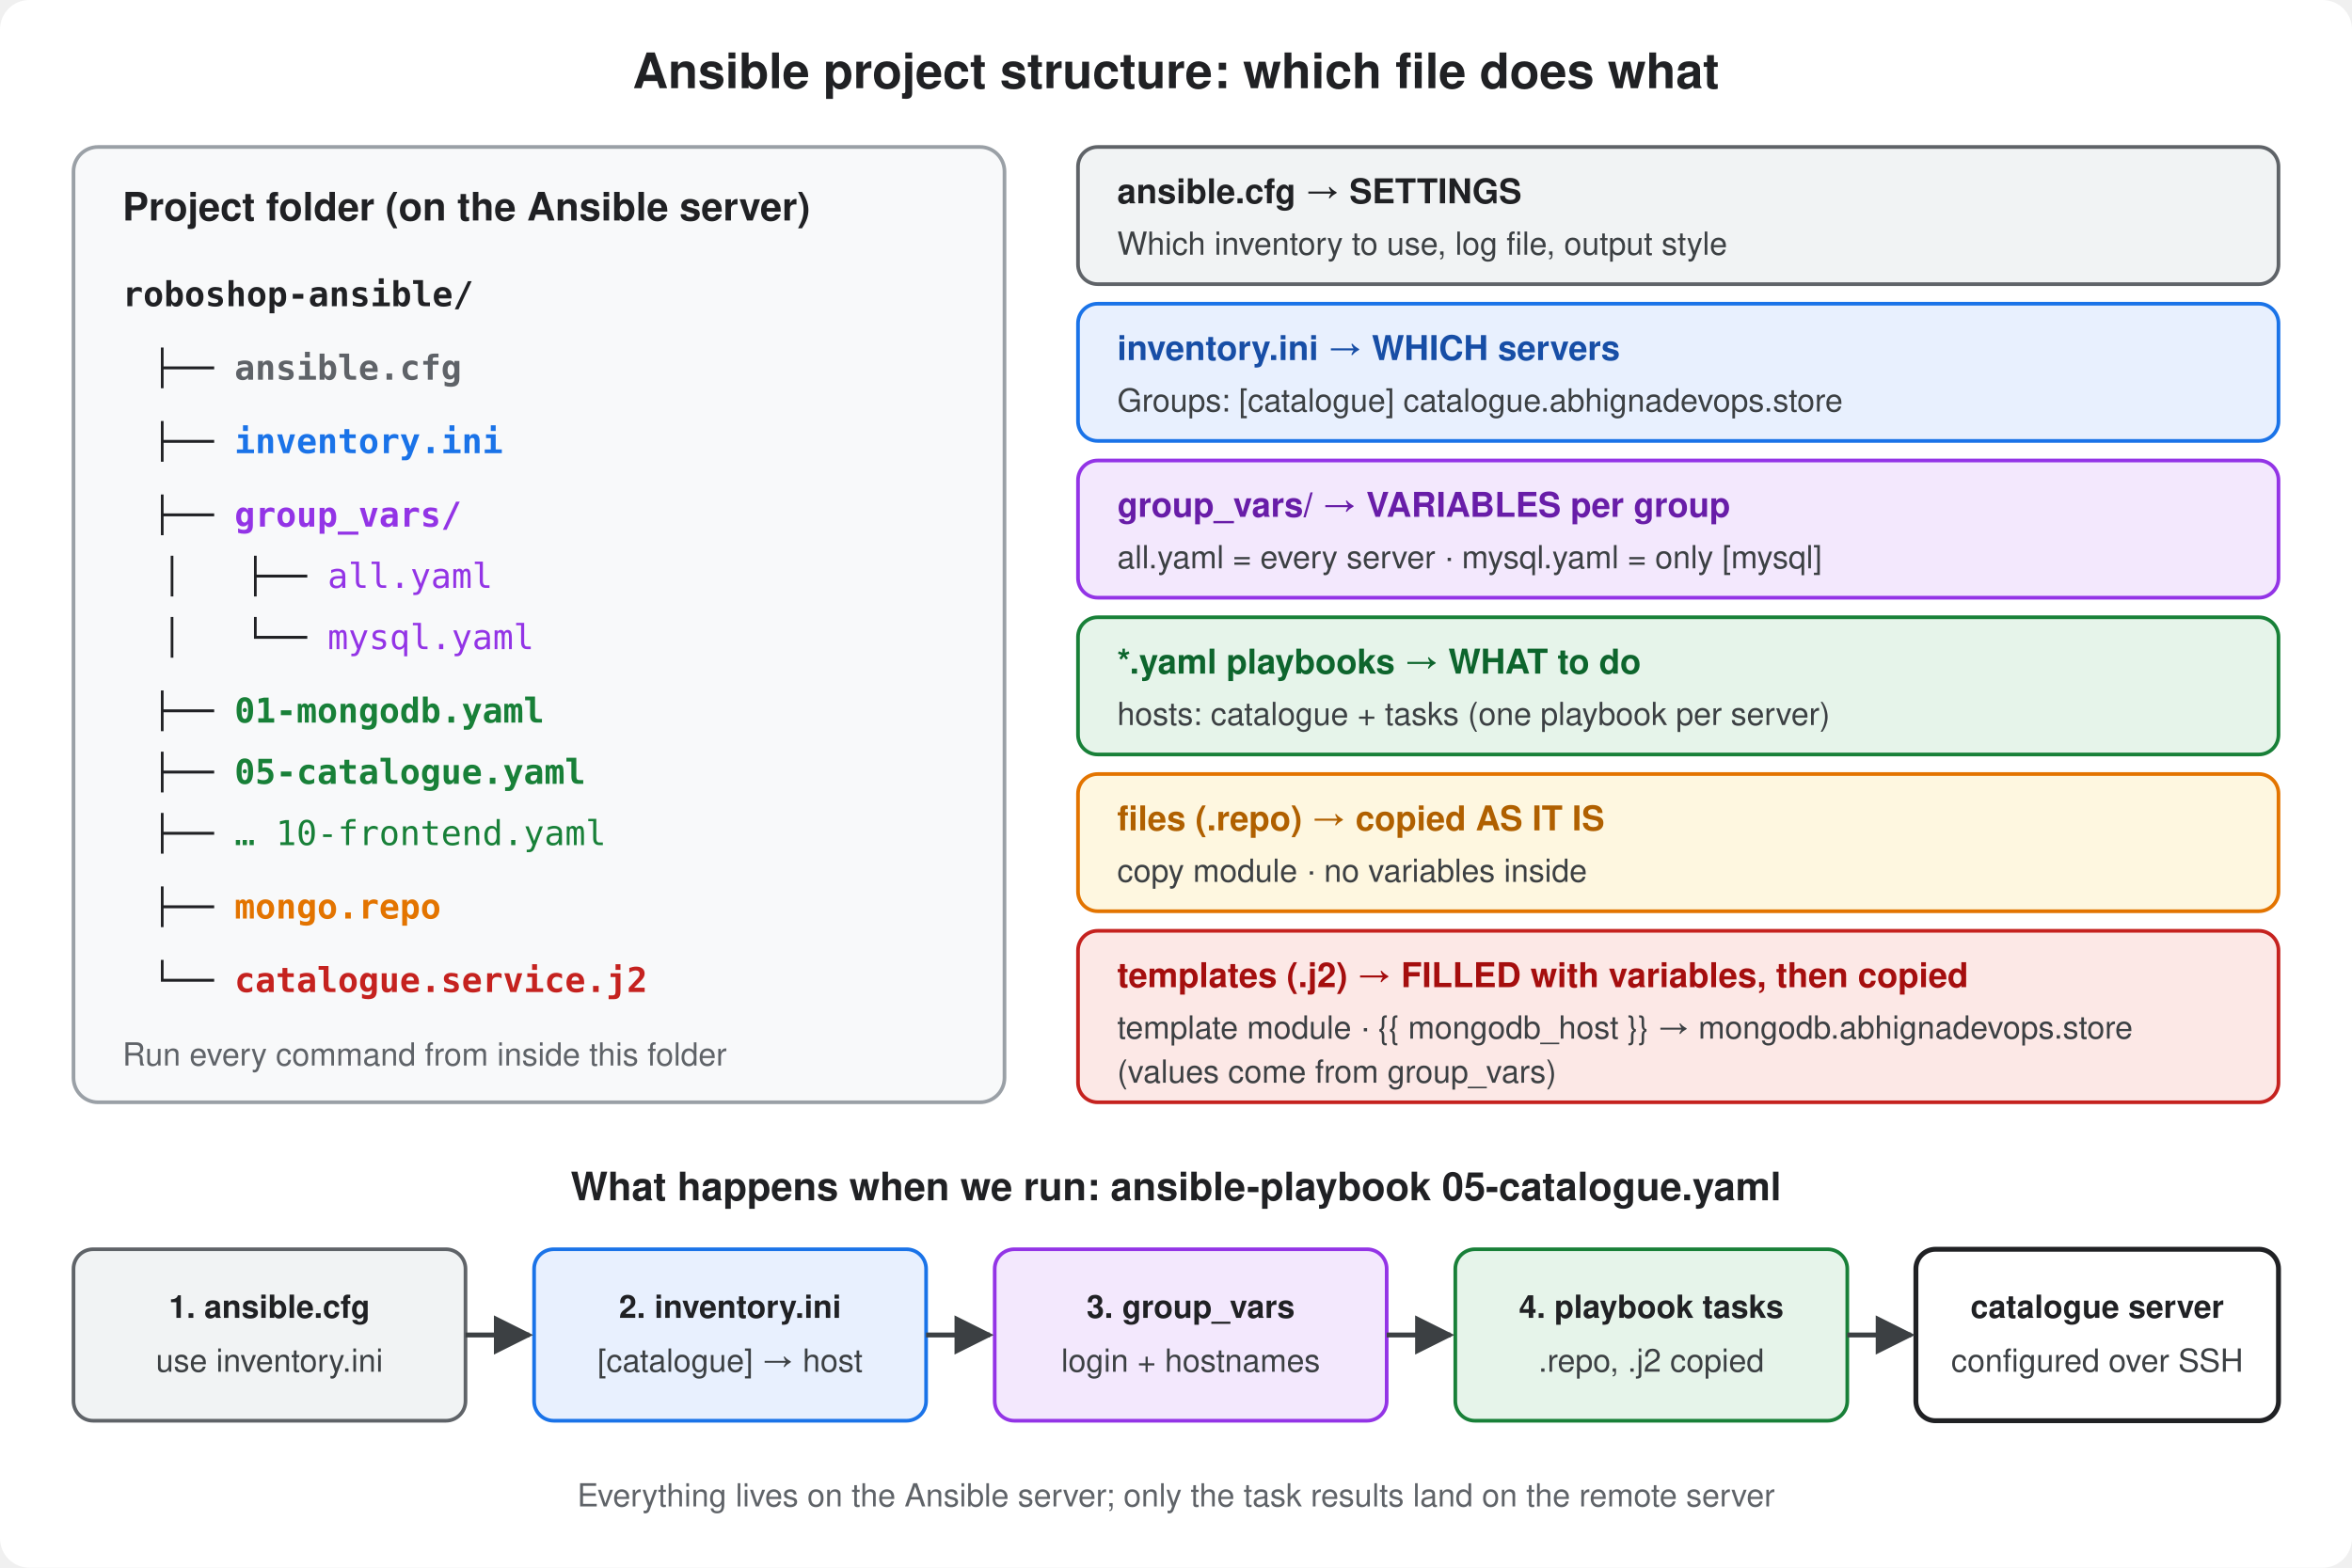
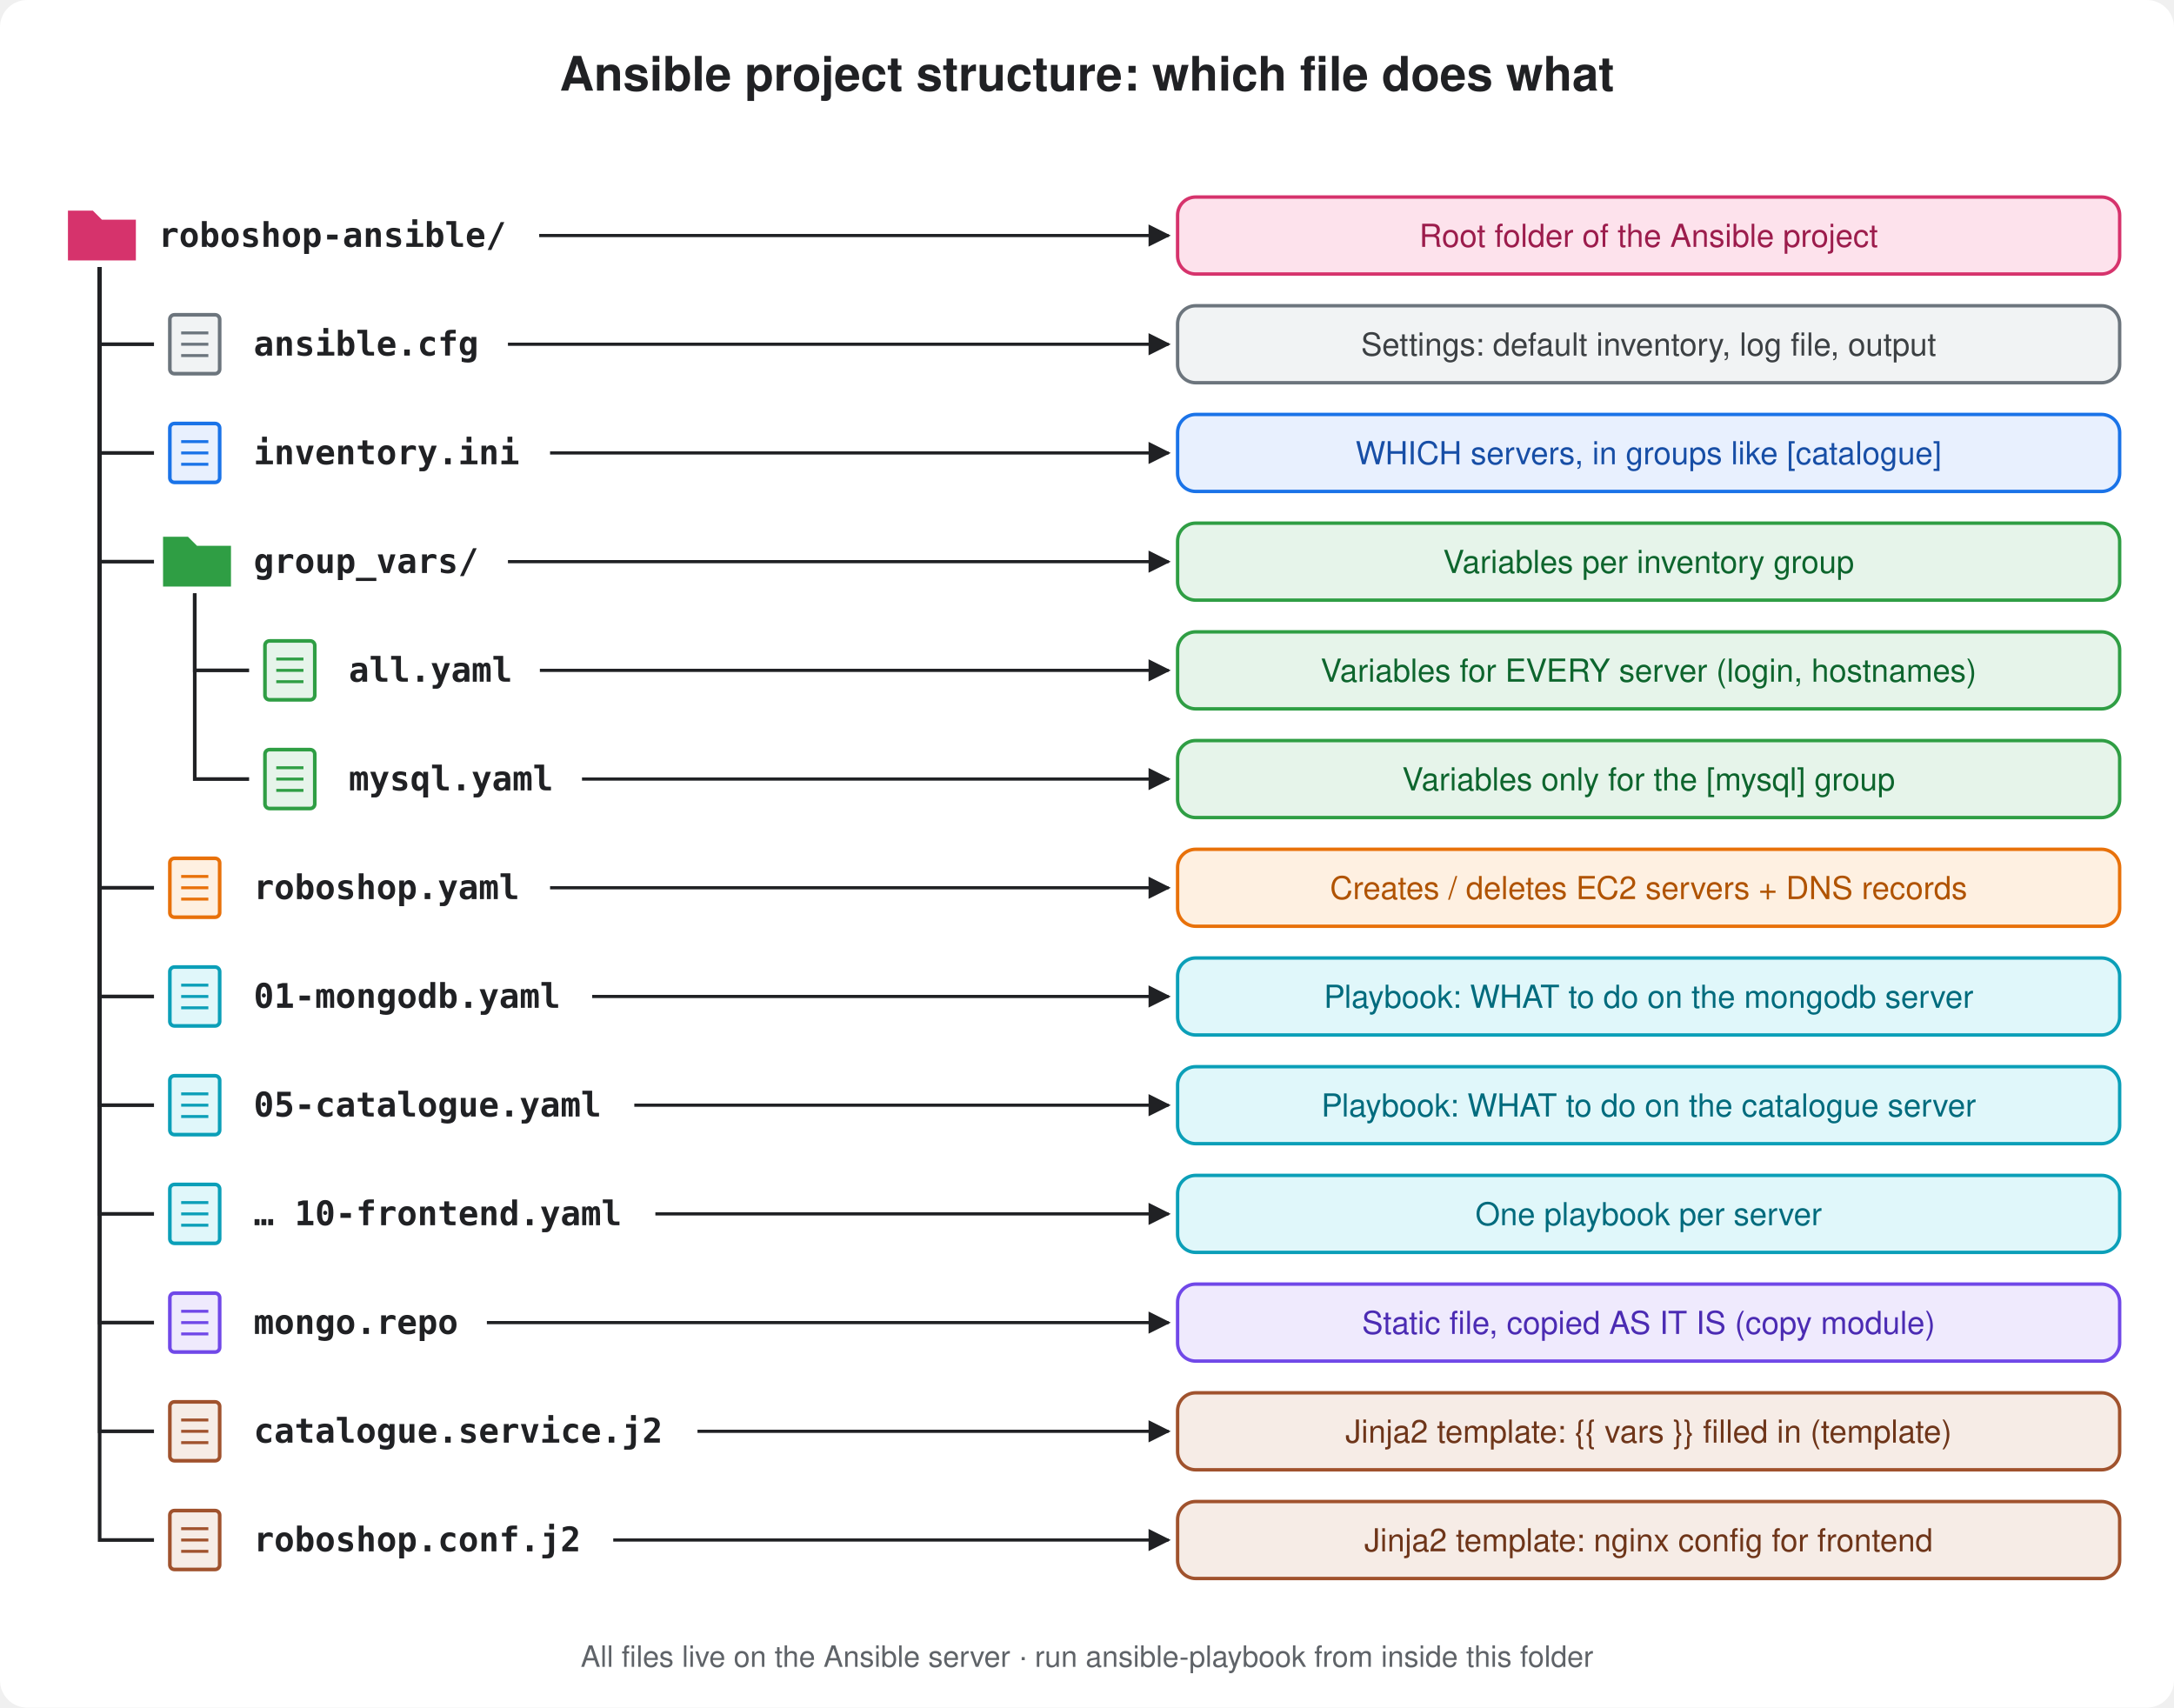
- <svg xmlns="http://www.w3.org/2000/svg" width="960" height="640" viewBox="0 0 960 640" font-family="Segoe UI, Helvetica, Arial, sans-serif">
+ <svg xmlns="http://www.w3.org/2000/svg" width="960" height="754" viewBox="0 0 960 754" font-family="Segoe UI, Helvetica, Arial, sans-serif">
  <defs>
-     <marker id="a" viewBox="0 0 10 10" refX="9" refY="5" markerWidth="8" markerHeight="8" orient="auto-start-reverse">
-       <path d="M0,0 L10,5 L0,10 z" fill="#3c4043" />
+     <marker id="a" viewBox="0 0 10 10" refX="9" refY="5" markerWidth="7" markerHeight="7" orient="auto">
+       <path d="M0,0 L10,5 L0,10 z" fill="#202124" />
    </marker>
  </defs>
-   <rect width="960" height="640" rx="12" fill="#ffffff" />
-   <text x="480" y="36" text-anchor="middle" font-size="20" font-weight="700" fill="#202124">Ansible project structure: which file does what</text>
-   <rect x="30" y="60" width="380" height="390" rx="10" fill="#f8f9fa" stroke="#9aa0a6" stroke-width="1.5" />
-   <text x="50" y="90" font-size="16" font-weight="700" fill="#202124">Project folder (on the Ansible server)</text>
-   <g font-family="Consolas, Menlo, monospace" font-size="14" fill="#202124">
-     <text x="50" y="125" font-weight="700">roboshop-ansible/</text>
-     <text x="62" y="155">├── <tspan fill="#5f6368" font-weight="700">ansible.cfg</tspan>
-     </text>
-     <text x="62" y="185">├── <tspan fill="#1a73e8" font-weight="700">inventory.ini</tspan>
-     </text>
-     <text x="62" y="215">├── <tspan fill="#9334e6" font-weight="700">group_vars/</tspan>
-     </text>
-     <text x="66" y="240">│</text>
-     <text x="100" y="240">├── <tspan fill="#9334e6">all.yaml</tspan>
-     </text>
-     <text x="66" y="265">│</text>
-     <text x="100" y="265">└── <tspan fill="#9334e6">mysql.yaml</tspan>
-     </text>
-     <text x="62" y="295">├── <tspan fill="#188038" font-weight="700">01-mongodb.yaml</tspan>
-     </text>
-     <text x="62" y="320">├── <tspan fill="#188038" font-weight="700">05-catalogue.yaml</tspan>
-     </text>
-     <text x="62" y="345">├── <tspan fill="#188038">…  10-frontend.yaml</tspan>
-     </text>
-     <text x="62" y="375">├── <tspan fill="#e37400" font-weight="700">mongo.repo</tspan>
-     </text>
-     <text x="62" y="405">└── <tspan fill="#c5221f" font-weight="700">catalogue.service.j2</tspan>
-     </text>
-   </g>
-   <text x="50" y="435" font-size="13" fill="#5f6368">Run every command from inside this folder</text>
-   <g font-size="14" fill="#202124">
-     <rect x="440" y="60" width="490" height="56" rx="8" fill="#f1f3f4" stroke="#5f6368" stroke-width="1.5" />
-     <text x="456" y="83" font-weight="700">ansible.cfg  →  SETTINGS</text>
-     <text x="456" y="104" font-size="13" fill="#3c4043">Which inventory to use, log file, output style</text>
-     <rect x="440" y="124" width="490" height="56" rx="8" fill="#e8f0fe" stroke="#1a73e8" stroke-width="1.5" />
-     <text x="456" y="147" font-weight="700" fill="#174ea6">inventory.ini  →  WHICH servers</text>
-     <text x="456" y="168" font-size="13" fill="#3c4043">Groups: [catalogue] catalogue.abhignadevops.store</text>
-     <rect x="440" y="188" width="490" height="56" rx="8" fill="#f3e8fd" stroke="#9334e6" stroke-width="1.5" />
-     <text x="456" y="211" font-weight="700" fill="#681da8">group_vars/  →  VARIABLES per group</text>
-     <text x="456" y="232" font-size="13" fill="#3c4043">all.yaml = every server · mysql.yaml = only [mysql]</text>
-     <rect x="440" y="252" width="490" height="56" rx="8" fill="#e6f4ea" stroke="#188038" stroke-width="1.5" />
-     <text x="456" y="275" font-weight="700" fill="#0d652d">*.yaml playbooks  →  WHAT to do</text>
-     <text x="456" y="296" font-size="13" fill="#3c4043">hosts: catalogue + tasks (one playbook per server)</text>
-     <rect x="440" y="316" width="490" height="56" rx="8" fill="#fef7e0" stroke="#e37400" stroke-width="1.5" />
-     <text x="456" y="339" font-weight="700" fill="#b06000">files (.repo)  →  copied AS IT IS</text>
-     <text x="456" y="360" font-size="13" fill="#3c4043">copy module · no variables inside</text>
-     <rect x="440" y="380" width="490" height="70" rx="8" fill="#fce8e6" stroke="#c5221f" stroke-width="1.5" />
-     <text x="456" y="403" font-weight="700" fill="#a50e0e">templates (.j2)  →  FILLED with variables, then copied</text>
-     <text x="456" y="424" font-size="13" fill="#3c4043">template module · {{ mongodb_host }} → mongodb.abhignadevops.store</text>
-     <text x="456" y="442" font-size="13" fill="#3c4043">(values come from group_vars)</text>
-   </g>
-   <text x="480" y="490" text-anchor="middle" font-size="16" font-weight="700" fill="#202124">What happens when we run:  ansible-playbook 05-catalogue.yaml</text>
-   <g font-size="13" fill="#202124" text-anchor="middle">
-     <rect x="30" y="510" width="160" height="70" rx="8" fill="#f1f3f4" stroke="#5f6368" stroke-width="1.5" />
-     <text x="110" y="538" font-weight="700">1. ansible.cfg</text>
-     <text x="110" y="560" fill="#3c4043">use inventory.ini</text>
-     <rect x="218" y="510" width="160" height="70" rx="8" fill="#e8f0fe" stroke="#1a73e8" stroke-width="1.5" />
-     <text x="298" y="538" font-weight="700">2. inventory.ini</text>
-     <text x="298" y="560" fill="#3c4043">[catalogue] → host</text>
-     <rect x="406" y="510" width="160" height="70" rx="8" fill="#f3e8fd" stroke="#9334e6" stroke-width="1.5" />
-     <text x="486" y="538" font-weight="700">3. group_vars</text>
-     <text x="486" y="560" fill="#3c4043">login + hostnames</text>
-     <rect x="594" y="510" width="160" height="70" rx="8" fill="#e6f4ea" stroke="#188038" stroke-width="1.5" />
-     <text x="674" y="538" font-weight="700">4. playbook tasks</text>
-     <text x="674" y="560" fill="#3c4043">.repo, .j2 copied</text>
-     <rect x="782" y="510" width="148" height="70" rx="8" fill="#ffffff" stroke="#202124" stroke-width="2" />
-     <text x="856" y="538" font-weight="700">catalogue server</text>
-     <text x="856" y="560" fill="#3c4043">configured over SSH</text>
-   </g>
-   <g stroke="#3c4043" stroke-width="2" marker-end="url(#a)">
-     <line x1="190" y1="545" x2="216" y2="545" />
-     <line x1="378" y1="545" x2="404" y2="545" />
-     <line x1="566" y1="545" x2="592" y2="545" />
-     <line x1="754" y1="545" x2="780" y2="545" />
-   </g>
-   <text x="480" y="615" text-anchor="middle" font-size="13" fill="#5f6368">Everything lives on the Ansible server; only the task results land on the remote server</text>
+   <rect width="960" height="754" rx="12" fill="#ffffff" />
+   <text x="480.0" y="40" text-anchor="middle" font-size="21" font-weight="700" fill="#202124">Ansible project structure: which file does what</text>
+   <path d="M44,118.0 V152.0 H68" fill="none" stroke="#202124" stroke-width="1.6" />
+   <path d="M44,118.0 V200.0 H68" fill="none" stroke="#202124" stroke-width="1.6" />
+   <path d="M44,118.0 V248.0 H68" fill="none" stroke="#202124" stroke-width="1.6" />
+   <path d="M86,262.0 V296.0 H110" fill="none" stroke="#202124" stroke-width="1.6" />
+   <path d="M86,262.0 V344.0 H110" fill="none" stroke="#202124" stroke-width="1.6" />
+   <path d="M44,118.0 V392.0 H68" fill="none" stroke="#202124" stroke-width="1.6" />
+   <path d="M44,118.0 V440.0 H68" fill="none" stroke="#202124" stroke-width="1.6" />
+   <path d="M44,118.0 V488.0 H68" fill="none" stroke="#202124" stroke-width="1.6" />
+   <path d="M44,118.0 V536.0 H68" fill="none" stroke="#202124" stroke-width="1.6" />
+   <path d="M44,118.0 V584.0 H68" fill="none" stroke="#202124" stroke-width="1.6" />
+   <path d="M44,118.0 V632.0 H68" fill="none" stroke="#202124" stroke-width="1.6" />
+   <path d="M44,118.0 V680.0 H68" fill="none" stroke="#202124" stroke-width="1.6" />
+   <path d="M30,93.0 h11 l4,4 h15 v18 h-30 z" fill="#d6336c" />
+   <text x="70" y="109.0" font-family="Consolas, Menlo, monospace" font-size="15" font-weight="700" fill="#202124">roboshop-ansible/</text>
+   <line x1="238.1" y1="104.0" x2="516" y2="104.0" stroke="#202124" stroke-width="1.4" marker-end="url(#a)" />
+   <rect x="520" y="87.0" width="416" height="34" rx="8" fill="#fde2ec" stroke="#d6336c" stroke-width="1.5" />
+   <text x="728.0" y="109.0" text-anchor="middle" font-size="14" fill="#9c1c4c">Root folder of the Ansible project</text>
+   <rect x="75" y="139.0" width="22" height="26" rx="2" fill="#f1f3f4" stroke="#6c757d" stroke-width="1.6" />
+   <line x1="80" y1="147.0" x2="92" y2="147.0" stroke="#6c757d" stroke-width="1.3" />
+   <line x1="80" y1="152.0" x2="92" y2="152.0" stroke="#6c757d" stroke-width="1.3" />
+   <line x1="80" y1="157.0" x2="92" y2="157.0" stroke="#6c757d" stroke-width="1.3" />
+   <text x="112" y="157.0" font-family="Consolas, Menlo, monospace" font-size="15" font-weight="700" fill="#202124">ansible.cfg</text>
+   <line x1="224.3" y1="152.0" x2="516" y2="152.0" stroke="#202124" stroke-width="1.4" marker-end="url(#a)" />
+   <rect x="520" y="135.0" width="416" height="34" rx="8" fill="#f1f3f4" stroke="#6c757d" stroke-width="1.5" />
+   <text x="728.0" y="157.0" text-anchor="middle" font-size="14" fill="#3c4043">Settings: default inventory, log file, output</text>
+   <rect x="75" y="187.0" width="22" height="26" rx="2" fill="#e8f0fe" stroke="#1a73e8" stroke-width="1.6" />
+   <line x1="80" y1="195.0" x2="92" y2="195.0" stroke="#1a73e8" stroke-width="1.3" />
+   <line x1="80" y1="200.0" x2="92" y2="200.0" stroke="#1a73e8" stroke-width="1.3" />
+   <line x1="80" y1="205.0" x2="92" y2="205.0" stroke="#1a73e8" stroke-width="1.3" />
+   <text x="112" y="205.0" font-family="Consolas, Menlo, monospace" font-size="15" font-weight="700" fill="#202124">inventory.ini</text>
+   <line x1="242.9" y1="200.0" x2="516" y2="200.0" stroke="#202124" stroke-width="1.4" marker-end="url(#a)" />
+   <rect x="520" y="183.0" width="416" height="34" rx="8" fill="#e8f0fe" stroke="#1a73e8" stroke-width="1.5" />
+   <text x="728.0" y="205.0" text-anchor="middle" font-size="14" fill="#174ea6">WHICH servers, in groups like [catalogue]</text>
+   <path d="M72,237.0 h11 l4,4 h15 v18 h-30 z" fill="#2f9e44" />
+   <text x="112" y="253.0" font-family="Consolas, Menlo, monospace" font-size="15" font-weight="700" fill="#202124">group_vars/</text>
+   <line x1="224.3" y1="248.0" x2="516" y2="248.0" stroke="#202124" stroke-width="1.4" marker-end="url(#a)" />
+   <rect x="520" y="231.0" width="416" height="34" rx="8" fill="#e6f4ea" stroke="#2f9e44" stroke-width="1.5" />
+   <text x="728.0" y="253.0" text-anchor="middle" font-size="14" fill="#0d652d">Variables per inventory group</text>
+   <rect x="117" y="283.0" width="22" height="26" rx="2" fill="#e6f4ea" stroke="#2f9e44" stroke-width="1.6" />
+   <line x1="122" y1="291.0" x2="134" y2="291.0" stroke="#2f9e44" stroke-width="1.3" />
+   <line x1="122" y1="296.0" x2="134" y2="296.0" stroke="#2f9e44" stroke-width="1.3" />
+   <line x1="122" y1="301.0" x2="134" y2="301.0" stroke="#2f9e44" stroke-width="1.3" />
+   <text x="154" y="301.0" font-family="Consolas, Menlo, monospace" font-size="15" font-weight="700" fill="#202124">all.yaml</text>
+   <line x1="238.4" y1="296.0" x2="516" y2="296.0" stroke="#202124" stroke-width="1.4" marker-end="url(#a)" />
+   <rect x="520" y="279.0" width="416" height="34" rx="8" fill="#e6f4ea" stroke="#2f9e44" stroke-width="1.5" />
+   <text x="728.0" y="301.0" text-anchor="middle" font-size="14" fill="#0d652d">Variables for EVERY server (login, hostnames)</text>
+   <rect x="117" y="331.0" width="22" height="26" rx="2" fill="#e6f4ea" stroke="#2f9e44" stroke-width="1.6" />
+   <line x1="122" y1="339.0" x2="134" y2="339.0" stroke="#2f9e44" stroke-width="1.3" />
+   <line x1="122" y1="344.0" x2="134" y2="344.0" stroke="#2f9e44" stroke-width="1.3" />
+   <line x1="122" y1="349.0" x2="134" y2="349.0" stroke="#2f9e44" stroke-width="1.3" />
+   <text x="154" y="349.0" font-family="Consolas, Menlo, monospace" font-size="15" font-weight="700" fill="#202124">mysql.yaml</text>
+   <line x1="257.0" y1="344.0" x2="516" y2="344.0" stroke="#202124" stroke-width="1.4" marker-end="url(#a)" />
+   <rect x="520" y="327.0" width="416" height="34" rx="8" fill="#e6f4ea" stroke="#2f9e44" stroke-width="1.5" />
+   <text x="728.0" y="349.0" text-anchor="middle" font-size="14" fill="#0d652d">Variables only for the [mysql] group</text>
+   <rect x="75" y="379.0" width="22" height="26" rx="2" fill="#fef0e1" stroke="#e8710a" stroke-width="1.6" />
+   <line x1="80" y1="387.0" x2="92" y2="387.0" stroke="#e8710a" stroke-width="1.3" />
+   <line x1="80" y1="392.0" x2="92" y2="392.0" stroke="#e8710a" stroke-width="1.3" />
+   <line x1="80" y1="397.0" x2="92" y2="397.0" stroke="#e8710a" stroke-width="1.3" />
+   <text x="112" y="397.0" font-family="Consolas, Menlo, monospace" font-size="15" font-weight="700" fill="#202124">roboshop.yaml</text>
+   <line x1="242.9" y1="392.0" x2="516" y2="392.0" stroke="#202124" stroke-width="1.4" marker-end="url(#a)" />
+   <rect x="520" y="375.0" width="416" height="34" rx="8" fill="#fef0e1" stroke="#e8710a" stroke-width="1.5" />
+   <text x="728.0" y="397.0" text-anchor="middle" font-size="14" fill="#b05300">Creates / deletes EC2 servers + DNS records</text>
+   <rect x="75" y="427.0" width="22" height="26" rx="2" fill="#e0f7fa" stroke="#0b9fb8" stroke-width="1.6" />
+   <line x1="80" y1="435.0" x2="92" y2="435.0" stroke="#0b9fb8" stroke-width="1.3" />
+   <line x1="80" y1="440.0" x2="92" y2="440.0" stroke="#0b9fb8" stroke-width="1.3" />
+   <line x1="80" y1="445.0" x2="92" y2="445.0" stroke="#0b9fb8" stroke-width="1.3" />
+   <text x="112" y="445.0" font-family="Consolas, Menlo, monospace" font-size="15" font-weight="700" fill="#202124">01-mongodb.yaml</text>
+   <line x1="261.5" y1="440.0" x2="516" y2="440.0" stroke="#202124" stroke-width="1.4" marker-end="url(#a)" />
+   <rect x="520" y="423.0" width="416" height="34" rx="8" fill="#e0f7fa" stroke="#0b9fb8" stroke-width="1.5" />
+   <text x="728.0" y="445.0" text-anchor="middle" font-size="14" fill="#006b7d">Playbook: WHAT to do on the mongodb server</text>
+   <rect x="75" y="475.0" width="22" height="26" rx="2" fill="#e0f7fa" stroke="#0b9fb8" stroke-width="1.6" />
+   <line x1="80" y1="483.0" x2="92" y2="483.0" stroke="#0b9fb8" stroke-width="1.3" />
+   <line x1="80" y1="488.0" x2="92" y2="488.0" stroke="#0b9fb8" stroke-width="1.3" />
+   <line x1="80" y1="493.0" x2="92" y2="493.0" stroke="#0b9fb8" stroke-width="1.3" />
+   <text x="112" y="493.0" font-family="Consolas, Menlo, monospace" font-size="15" font-weight="700" fill="#202124">05-catalogue.yaml</text>
+   <line x1="280.1" y1="488.0" x2="516" y2="488.0" stroke="#202124" stroke-width="1.4" marker-end="url(#a)" />
+   <rect x="520" y="471.0" width="416" height="34" rx="8" fill="#e0f7fa" stroke="#0b9fb8" stroke-width="1.5" />
+   <text x="728.0" y="493.0" text-anchor="middle" font-size="14" fill="#006b7d">Playbook: WHAT to do on the catalogue server</text>
+   <rect x="75" y="523.0" width="22" height="26" rx="2" fill="#e0f7fa" stroke="#0b9fb8" stroke-width="1.6" />
+   <line x1="80" y1="531.0" x2="92" y2="531.0" stroke="#0b9fb8" stroke-width="1.3" />
+   <line x1="80" y1="536.0" x2="92" y2="536.0" stroke="#0b9fb8" stroke-width="1.3" />
+   <line x1="80" y1="541.0" x2="92" y2="541.0" stroke="#0b9fb8" stroke-width="1.3" />
+   <text x="112" y="541.0" font-family="Consolas, Menlo, monospace" font-size="15" font-weight="700" fill="#202124">… 10-frontend.yaml</text>
+   <line x1="289.4" y1="536.0" x2="516" y2="536.0" stroke="#202124" stroke-width="1.4" marker-end="url(#a)" />
+   <rect x="520" y="519.0" width="416" height="34" rx="8" fill="#e0f7fa" stroke="#0b9fb8" stroke-width="1.5" />
+   <text x="728.0" y="541.0" text-anchor="middle" font-size="14" fill="#006b7d">One playbook per server</text>
+   <rect x="75" y="571.0" width="22" height="26" rx="2" fill="#efeafd" stroke="#7048e8" stroke-width="1.6" />
+   <line x1="80" y1="579.0" x2="92" y2="579.0" stroke="#7048e8" stroke-width="1.3" />
+   <line x1="80" y1="584.0" x2="92" y2="584.0" stroke="#7048e8" stroke-width="1.3" />
+   <line x1="80" y1="589.0" x2="92" y2="589.0" stroke="#7048e8" stroke-width="1.3" />
+   <text x="112" y="589.0" font-family="Consolas, Menlo, monospace" font-size="15" font-weight="700" fill="#202124">mongo.repo</text>
+   <line x1="215.0" y1="584.0" x2="516" y2="584.0" stroke="#202124" stroke-width="1.4" marker-end="url(#a)" />
+   <rect x="520" y="567.0" width="416" height="34" rx="8" fill="#efeafd" stroke="#7048e8" stroke-width="1.5" />
+   <text x="728.0" y="589.0" text-anchor="middle" font-size="14" fill="#4b2bb3">Static file, copied AS IT IS (copy module)</text>
+   <rect x="75" y="619.0" width="22" height="26" rx="2" fill="#f6ece6" stroke="#a0522d" stroke-width="1.6" />
+   <line x1="80" y1="627.0" x2="92" y2="627.0" stroke="#a0522d" stroke-width="1.3" />
+   <line x1="80" y1="632.0" x2="92" y2="632.0" stroke="#a0522d" stroke-width="1.3" />
+   <line x1="80" y1="637.0" x2="92" y2="637.0" stroke="#a0522d" stroke-width="1.3" />
+   <text x="112" y="637.0" font-family="Consolas, Menlo, monospace" font-size="15" font-weight="700" fill="#202124">catalogue.service.j2</text>
+   <line x1="308.0" y1="632.0" x2="516" y2="632.0" stroke="#202124" stroke-width="1.4" marker-end="url(#a)" />
+   <rect x="520" y="615.0" width="416" height="34" rx="8" fill="#f6ece6" stroke="#a0522d" stroke-width="1.5" />
+   <text x="728.0" y="637.0" text-anchor="middle" font-size="14" fill="#6e3519">Jinja2 template: {{ vars }} filled in (template)</text>
+   <rect x="75" y="667.0" width="22" height="26" rx="2" fill="#f6ece6" stroke="#a0522d" stroke-width="1.6" />
+   <line x1="80" y1="675.0" x2="92" y2="675.0" stroke="#a0522d" stroke-width="1.3" />
+   <line x1="80" y1="680.0" x2="92" y2="680.0" stroke="#a0522d" stroke-width="1.3" />
+   <line x1="80" y1="685.0" x2="92" y2="685.0" stroke="#a0522d" stroke-width="1.3" />
+   <text x="112" y="685.0" font-family="Consolas, Menlo, monospace" font-size="15" font-weight="700" fill="#202124">roboshop.conf.j2</text>
+   <line x1="270.8" y1="680.0" x2="516" y2="680.0" stroke="#202124" stroke-width="1.4" marker-end="url(#a)" />
+   <rect x="520" y="663.0" width="416" height="34" rx="8" fill="#f6ece6" stroke="#a0522d" stroke-width="1.5" />
+   <text x="728.0" y="685.0" text-anchor="middle" font-size="14" fill="#6e3519">Jinja2 template: nginx config for frontend</text>
+   <text x="480.0" y="736" text-anchor="middle" font-size="13" fill="#5f6368">All files live on the Ansible server · run ansible-playbook from inside this folder</text>
</svg>
